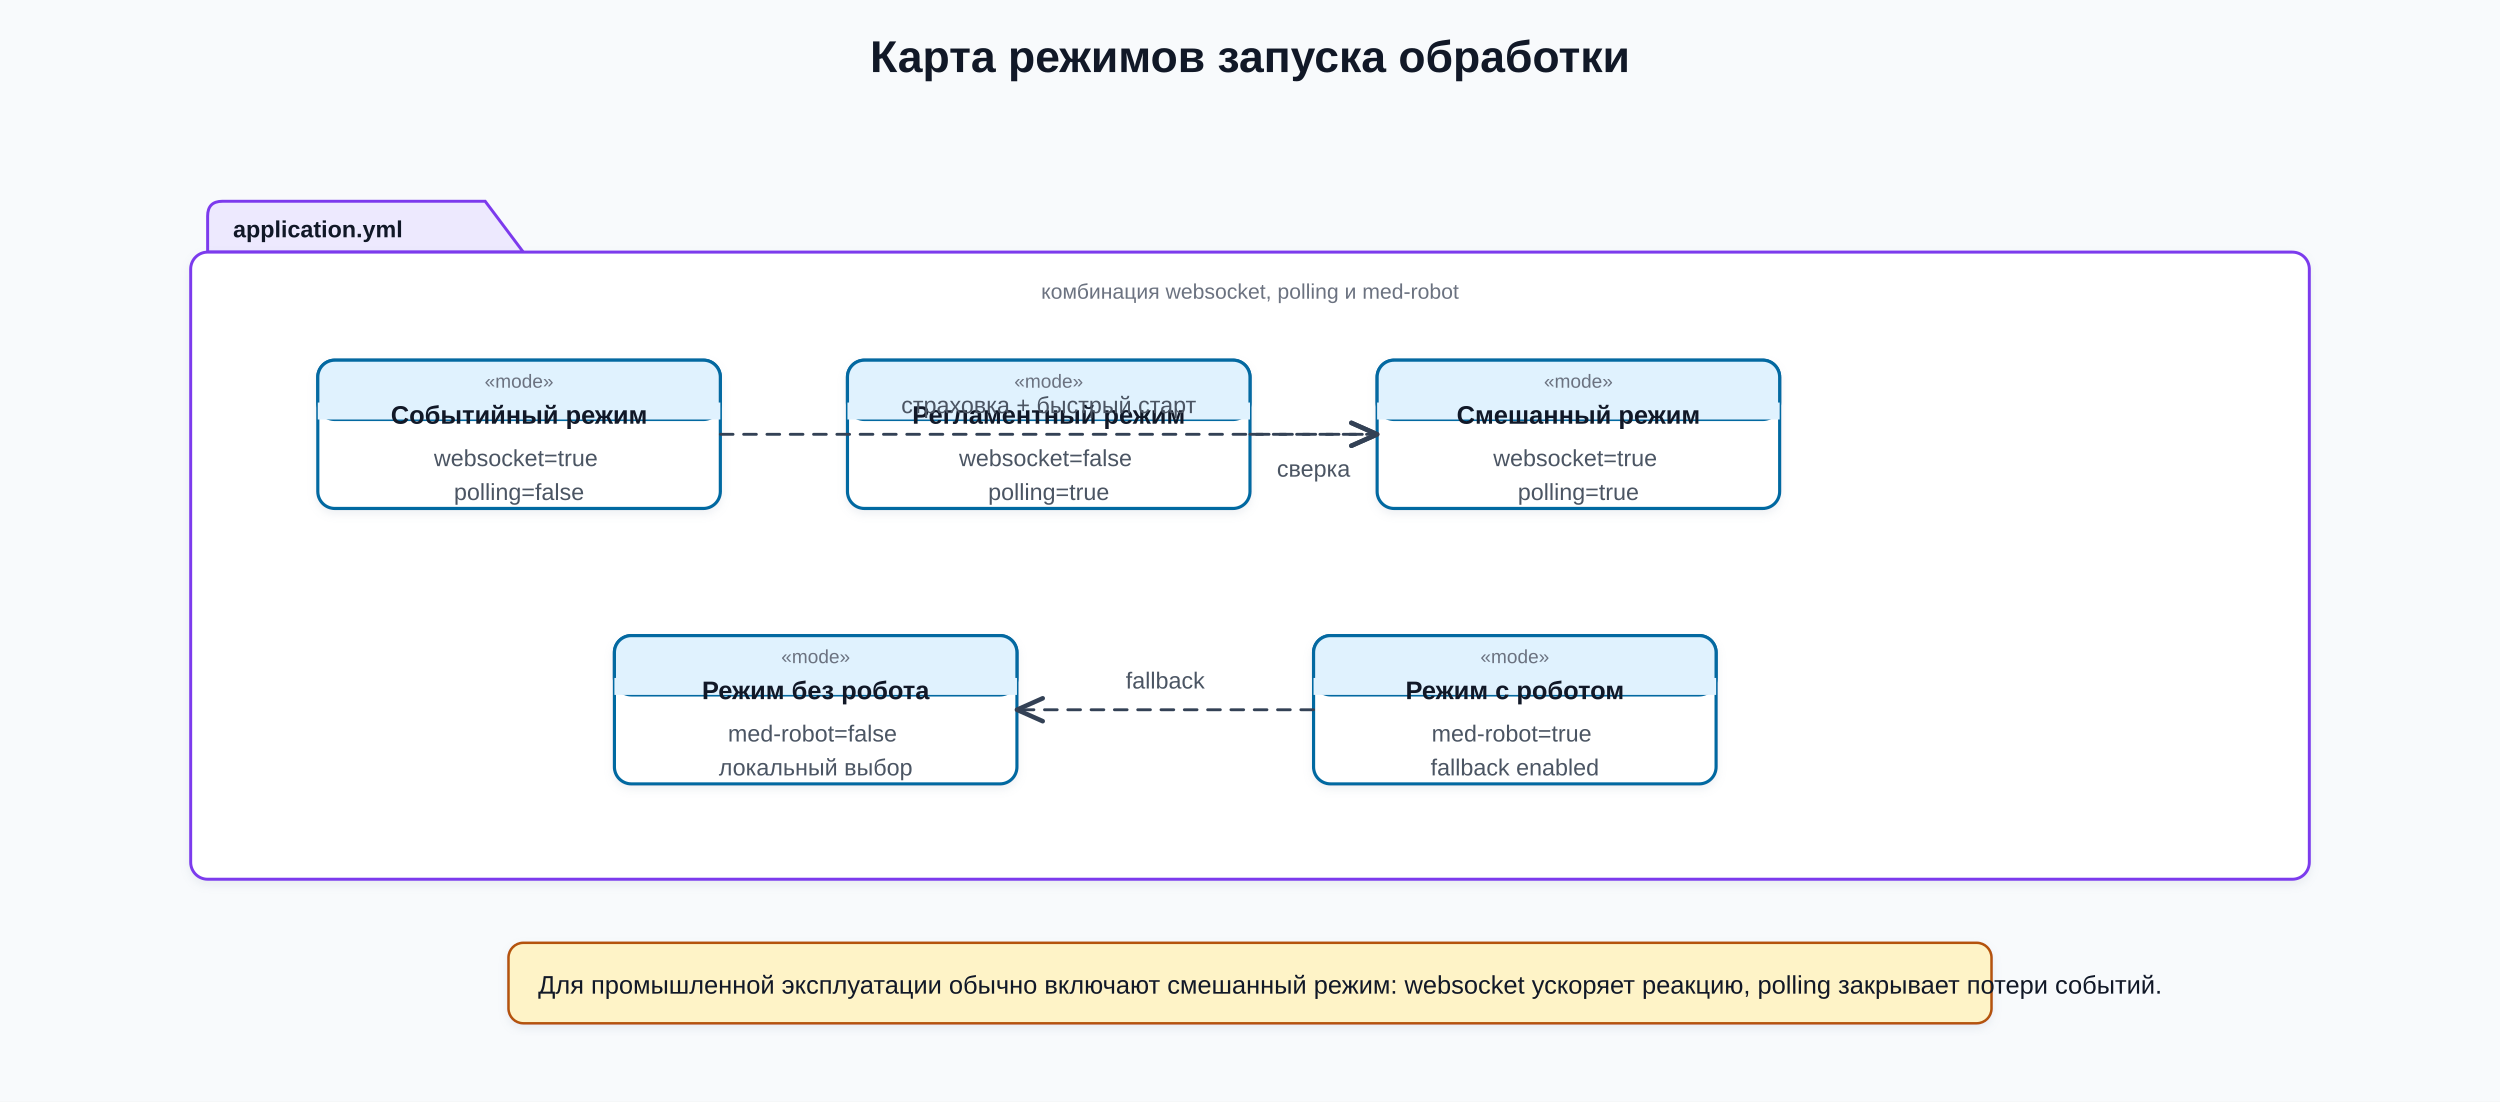
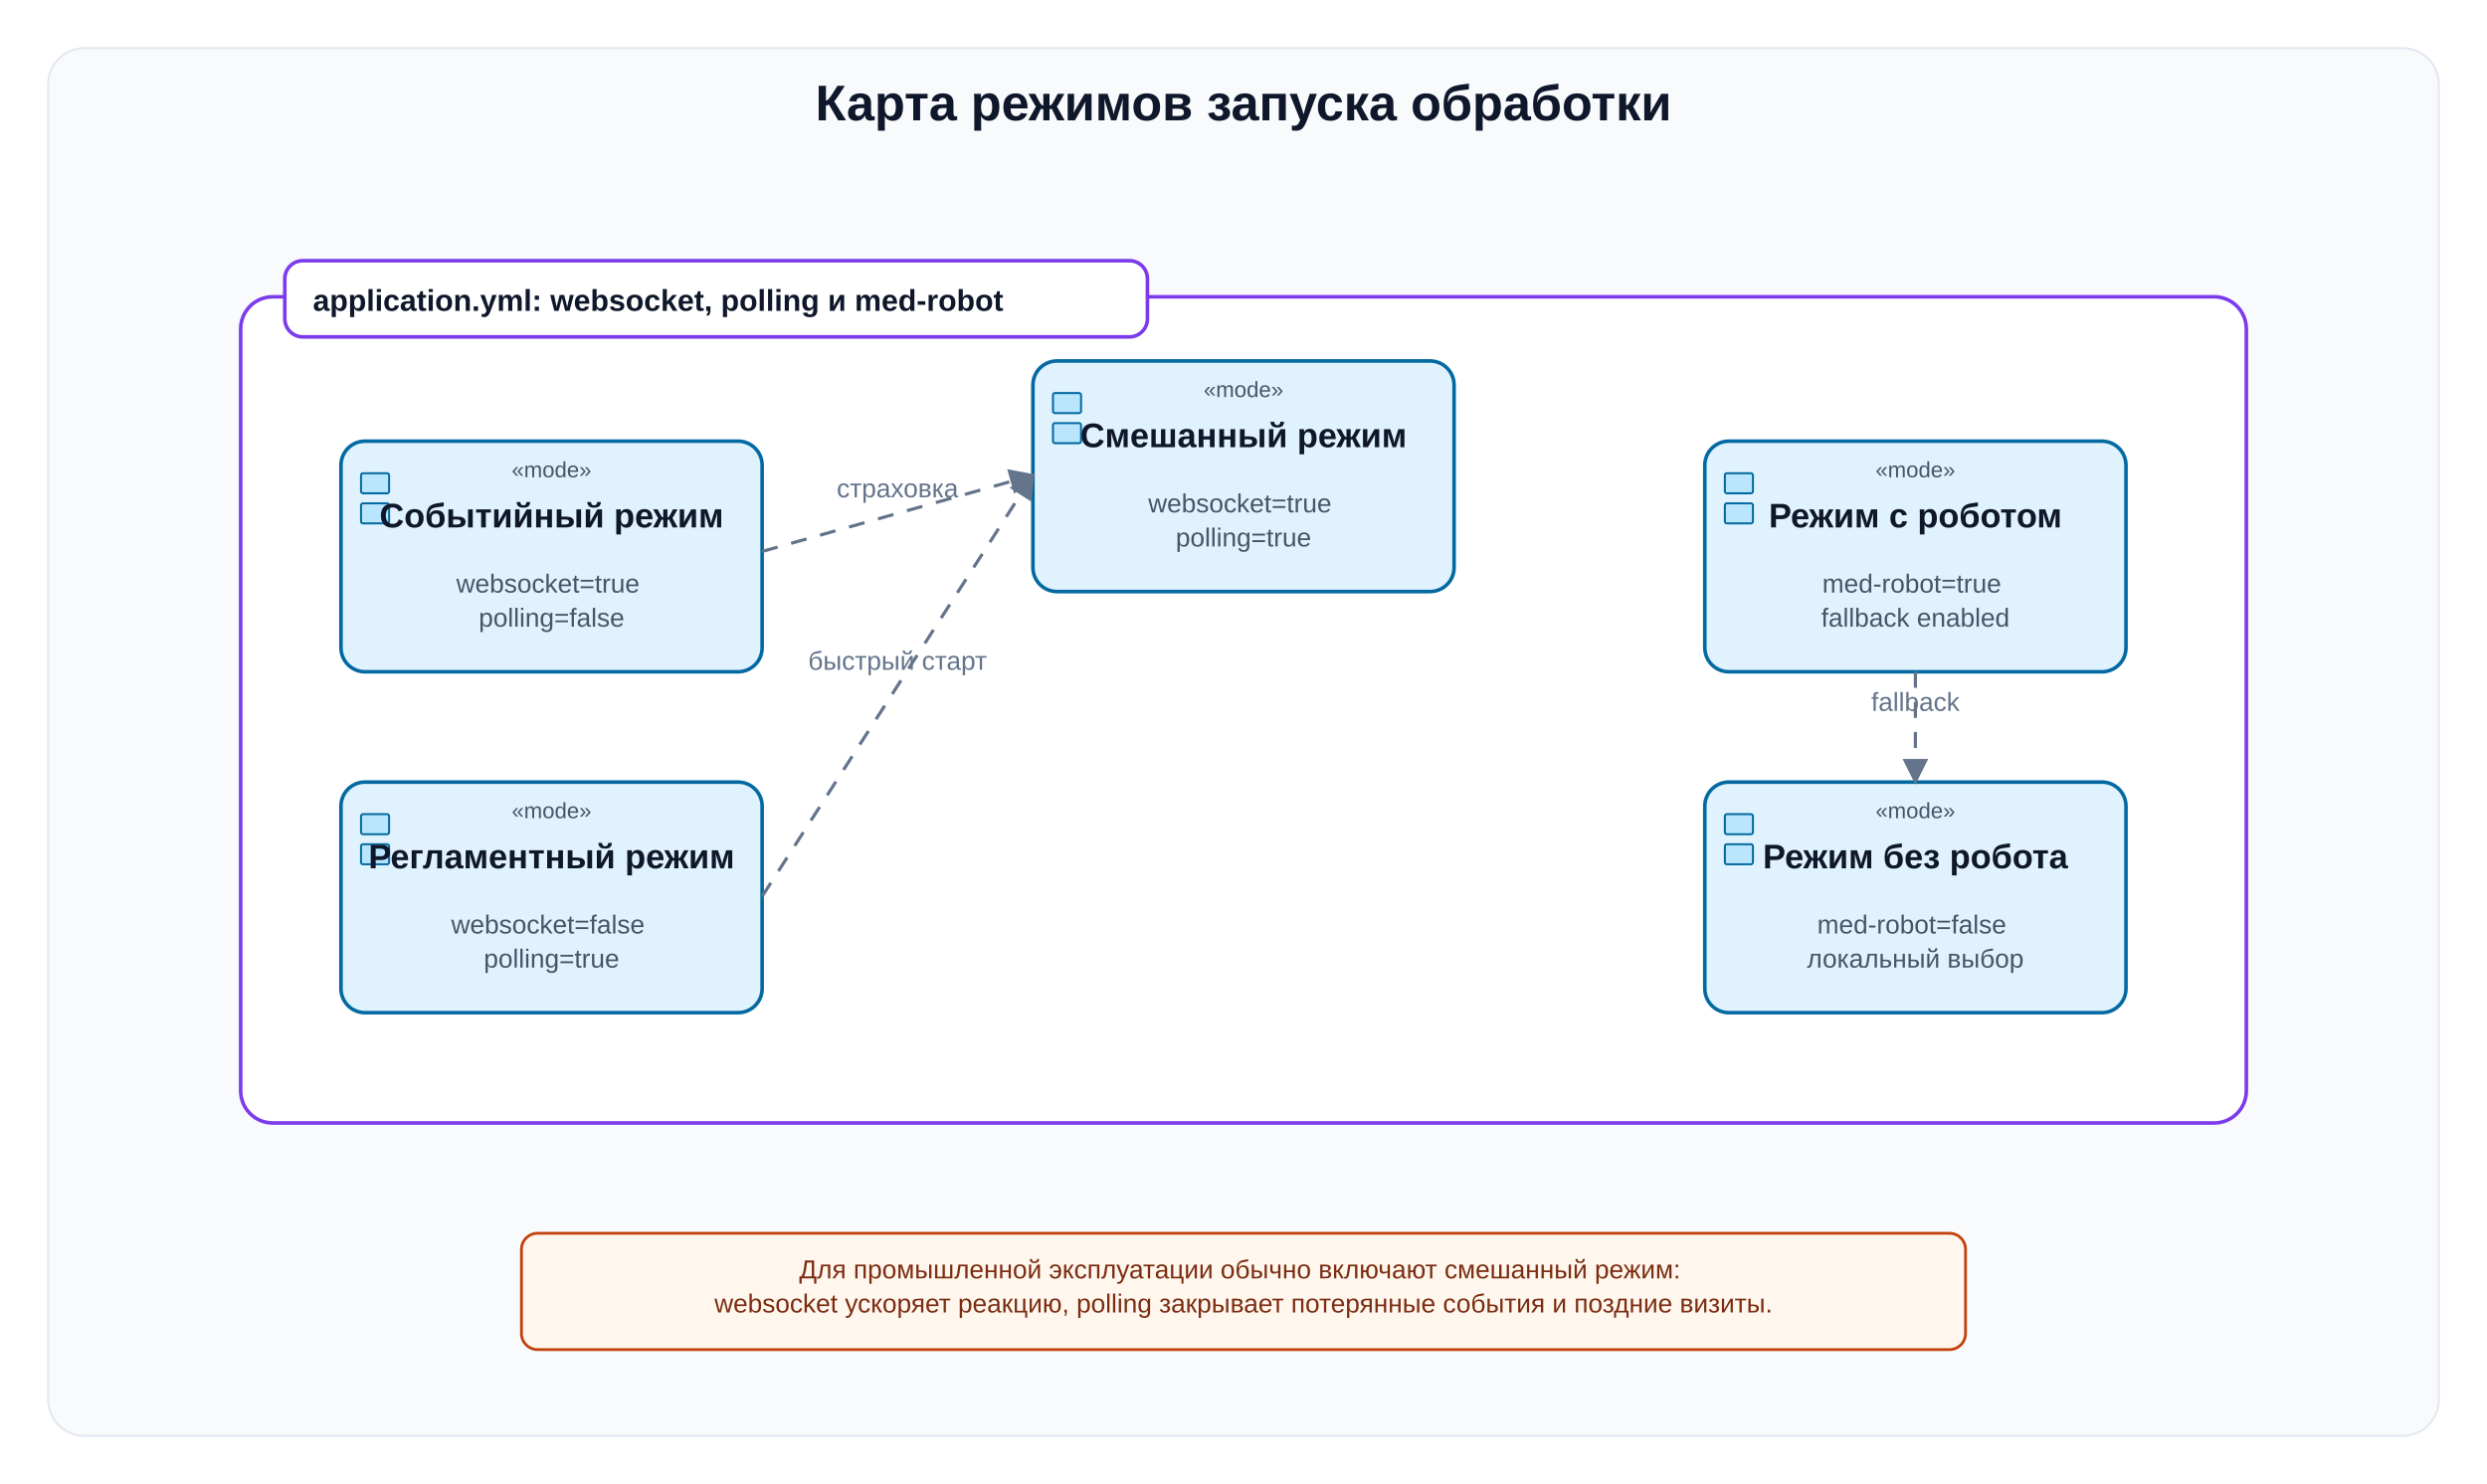
- <svg xmlns="http://www.w3.org/2000/svg" width="1180" height="520" viewBox="0 0 1180 520">
+ <svg xmlns="http://www.w3.org/2000/svg" width="1240" height="740" viewBox="0 0 1240 740" role="img" aria-label="Карта режимов запуска обработки">
  <defs>
-     <marker id="arrow" markerWidth="12" markerHeight="10" refX="10" refY="5" orient="auto" markerUnits="strokeWidth">
-       <path d="M 1 1 L 10 5 L 1 9" fill="none" stroke="#334155" stroke-width="1.6" stroke-linecap="round" stroke-linejoin="round" />
+     <marker id="arrow" viewBox="0 0 10 10" refX="9" refY="5" markerWidth="8" markerHeight="8" orient="auto-start-reverse">
+       <path d="M 0 0 L 10 5 L 0 10 z" fill="#334155" />
    </marker>
-     <marker id="triangle" markerWidth="14" markerHeight="12" refX="12" refY="6" orient="auto" markerUnits="strokeWidth">
-       <path d="M 1 6 L 12 1 L 12 11 Z" fill="#F8FAFC" stroke="#334155" stroke-width="1.5" />
+     <marker id="arrow-dashed" viewBox="0 0 10 10" refX="9" refY="5" markerWidth="8" markerHeight="8" orient="auto-start-reverse">
+       <path d="M 0 0 L 10 5 L 0 10 z" fill="#64748B" />
    </marker>
-     <marker id="green-dot" markerWidth="10" markerHeight="10" refX="5" refY="5" orient="auto">
-       <circle cx="5" cy="5" r="4" fill="#16A34A" />
-     </marker>
-     <filter id="card-shadow" x="-15%" y="-15%" width="130%" height="130%">
-       <feDropShadow dx="0" dy="2" stdDeviation="2" flood-color="#94A3B8" flood-opacity="0.16" />
-     </filter>
  </defs>
-   <rect x="0" y="0" width="1180" height="520" fill="#F8FAFC" />
-   <text x="590.0" y="34" text-anchor="middle" font-family="Segoe UI, Arial, sans-serif" font-size="21" font-weight="700" fill="#111827">Карта режимов запуска обработки</text>
-   <path d="M 98 119 L 98 102 Q 98 95 105 95 L 229 95 L 247 119 Z" fill="#EDE9FE" stroke="#7C3AED" stroke-width="1.4" />
-   <rect x="90" y="119" width="1000" height="296" rx="8" ry="8" fill="#FFFFFF" stroke="#7C3AED" stroke-width="1.4" filter="url(#card-shadow)" />
-   <text x="110" y="112" text-anchor="start" font-family="Segoe UI, Arial, sans-serif" font-size="11" font-weight="700" fill="#111827" style="">
-     <tspan x="110" dy="0">application.yml</tspan>
+   <rect x="0.0" y="0.0" width="1240.0" height="740.0" rx="0.0" fill="#FFFFFF" stroke="none" stroke-width="1" />
+   <rect x="24.0" y="24.0" width="1192.0" height="692.0" rx="18.0" fill="#F8FAFC" stroke="#E2E8F0" stroke-width="1" />
+   <text x="620.0" y="60.0" text-anchor="middle" font-family="Segoe UI, Arial, sans-serif" font-size="25" font-weight="700" fill="#0F172A">Карта режимов запуска обработки</text>
+   <rect x="120.0" y="148.0" width="1000.0" height="412.0" rx="16.0" fill="#FFFFFF" stroke="#7C3AED" stroke-width="1.8" />
+   <rect x="142.0" y="130.0" width="430.1" height="38.0" rx="9.0" fill="#FFFFFF" stroke="#7C3AED" stroke-width="1.8" />
+   <text x="156.0" y="155.0" text-anchor="start" font-family="Segoe UI, Arial, sans-serif" font-size="15" font-weight="700" fill="#0F172A">application.yml: websocket, polling и med-robot</text>
+   <rect x="170.0" y="220.0" width="210.0" height="115.0" rx="12.0" fill="#E0F2FE" stroke="#0369A1" stroke-width="1.8" />
+   <rect x="180.0" y="236.0" width="14.0" height="10.0" rx="1.0" fill="#BAE6FD" stroke="#0369A1" stroke-width="1" />
+   <rect x="180.0" y="251.0" width="14.0" height="10.0" rx="1.0" fill="#BAE6FD" stroke="#0369A1" stroke-width="1" />
+   <text x="275.0" y="238.0" text-anchor="middle" font-family="Segoe UI, Arial, sans-serif" font-size="11" font-weight="400" fill="#475569">«mode»</text>
+   <text x="275.0" y="263.0" text-anchor="middle" font-family="Segoe UI, Arial, sans-serif" font-size="17" font-weight="700" fill="#0F172A">
+     <tspan x="275.0" dy="0">Событийный режим</tspan>
  </text>
-   <text x="590.0" y="141" text-anchor="middle" font-family="Segoe UI, Arial, sans-serif" font-size="10" font-weight="400" fill="#6B7280" style="">
-     <tspan x="590.0" dy="0">комбинация websocket, polling и med-robot</tspan>
+   <text x="275.0" y="295.5" text-anchor="middle" font-family="Segoe UI, Arial, sans-serif" font-size="13" font-weight="400" fill="#475569">
+     <tspan x="275.0" dy="0">websocket=true</tspan>
+     <tspan x="275.0" dy="17">polling=false</tspan>
  </text>
-   <rect x="150" y="170" width="190" height="70" rx="8" ry="8" fill="#FFFFFF" stroke="#0369A1" stroke-width="1.5" filter="url(#card-shadow)" />
-   <rect x="150" y="170" width="190" height="28" rx="8" ry="8" fill="#E0F2FE" stroke="#0369A1" stroke-width="1.5" />
-   <rect x="150" y="190" width="190" height="8" fill="#E0F2FE" stroke="none" />
-   <text x="245.0" y="183" text-anchor="middle" font-family="Segoe UI, Arial, sans-serif" font-size="9" font-weight="400" fill="#6B7280" style="">
-     <tspan x="245.0" dy="0">«mode»</tspan>
+   <rect x="515.0" y="180.0" width="210.0" height="115.0" rx="12.0" fill="#E0F2FE" stroke="#0369A1" stroke-width="1.8" />
+   <rect x="525.0" y="196.0" width="14.0" height="10.0" rx="1.0" fill="#BAE6FD" stroke="#0369A1" stroke-width="1" />
+   <rect x="525.0" y="211.0" width="14.0" height="10.0" rx="1.0" fill="#BAE6FD" stroke="#0369A1" stroke-width="1" />
+   <text x="620.0" y="198.0" text-anchor="middle" font-family="Segoe UI, Arial, sans-serif" font-size="11" font-weight="400" fill="#475569">«mode»</text>
+   <text x="620.0" y="223.0" text-anchor="middle" font-family="Segoe UI, Arial, sans-serif" font-size="17" font-weight="700" fill="#0F172A">
+     <tspan x="620.0" dy="0">Смешанный режим</tspan>
  </text>
-   <text x="245.0" y="200" text-anchor="middle" font-family="Segoe UI, Arial, sans-serif" font-size="12" font-weight="700" fill="#111827" style="">
-     <tspan x="245.0" dy="0">Событийный режим</tspan>
+   <text x="620.0" y="255.5" text-anchor="middle" font-family="Segoe UI, Arial, sans-serif" font-size="13" font-weight="400" fill="#475569">
+     <tspan x="620.0" dy="0">websocket=true</tspan>
+     <tspan x="620.0" dy="17">polling=true</tspan>
  </text>
-   <text x="245.0" y="220" text-anchor="middle" font-family="Segoe UI, Arial, sans-serif" font-size="11" font-weight="400" fill="#4B5563" style="">
-     <tspan x="245.0" dy="0">websocket=true</tspan>
-     <tspan x="245.0" dy="16">polling=false</tspan>
+   <rect x="170.0" y="390.0" width="210.0" height="115.0" rx="12.0" fill="#E0F2FE" stroke="#0369A1" stroke-width="1.8" />
+   <rect x="180.0" y="406.0" width="14.0" height="10.0" rx="1.0" fill="#BAE6FD" stroke="#0369A1" stroke-width="1" />
+   <rect x="180.0" y="421.0" width="14.0" height="10.0" rx="1.0" fill="#BAE6FD" stroke="#0369A1" stroke-width="1" />
+   <text x="275.0" y="408.0" text-anchor="middle" font-family="Segoe UI, Arial, sans-serif" font-size="11" font-weight="400" fill="#475569">«mode»</text>
+   <text x="275.0" y="433.0" text-anchor="middle" font-family="Segoe UI, Arial, sans-serif" font-size="17" font-weight="700" fill="#0F172A">
+     <tspan x="275.0" dy="0">Регламентный режим</tspan>
  </text>
-   <rect x="400" y="170" width="190" height="70" rx="8" ry="8" fill="#FFFFFF" stroke="#0369A1" stroke-width="1.5" filter="url(#card-shadow)" />
-   <rect x="400" y="170" width="190" height="28" rx="8" ry="8" fill="#E0F2FE" stroke="#0369A1" stroke-width="1.5" />
-   <rect x="400" y="190" width="190" height="8" fill="#E0F2FE" stroke="none" />
-   <text x="495.0" y="183" text-anchor="middle" font-family="Segoe UI, Arial, sans-serif" font-size="9" font-weight="400" fill="#6B7280" style="">
-     <tspan x="495.0" dy="0">«mode»</tspan>
+   <text x="275.0" y="465.5" text-anchor="middle" font-family="Segoe UI, Arial, sans-serif" font-size="13" font-weight="400" fill="#475569">
+     <tspan x="275.0" dy="0">websocket=false</tspan>
+     <tspan x="275.0" dy="17">polling=true</tspan>
  </text>
-   <text x="495.0" y="200" text-anchor="middle" font-family="Segoe UI, Arial, sans-serif" font-size="12" font-weight="700" fill="#111827" style="">
-     <tspan x="495.0" dy="0">Регламентный режим</tspan>
+   <rect x="850.0" y="220.0" width="210.0" height="115.0" rx="12.0" fill="#E0F2FE" stroke="#0369A1" stroke-width="1.8" />
+   <rect x="860.0" y="236.0" width="14.0" height="10.0" rx="1.0" fill="#BAE6FD" stroke="#0369A1" stroke-width="1" />
+   <rect x="860.0" y="251.0" width="14.0" height="10.0" rx="1.0" fill="#BAE6FD" stroke="#0369A1" stroke-width="1" />
+   <text x="955.0" y="238.0" text-anchor="middle" font-family="Segoe UI, Arial, sans-serif" font-size="11" font-weight="400" fill="#475569">«mode»</text>
+   <text x="955.0" y="263.0" text-anchor="middle" font-family="Segoe UI, Arial, sans-serif" font-size="17" font-weight="700" fill="#0F172A">
+     <tspan x="955.0" dy="0">Режим с роботом</tspan>
  </text>
-   <text x="495.0" y="220" text-anchor="middle" font-family="Segoe UI, Arial, sans-serif" font-size="11" font-weight="400" fill="#4B5563" style="">
-     <tspan x="495.0" dy="0">websocket=false</tspan>
-     <tspan x="495.0" dy="16">polling=true</tspan>
+   <text x="955.0" y="295.5" text-anchor="middle" font-family="Segoe UI, Arial, sans-serif" font-size="13" font-weight="400" fill="#475569">
+     <tspan x="955.0" dy="0">med-robot=true</tspan>
+     <tspan x="955.0" dy="17">fallback enabled</tspan>
  </text>
-   <rect x="650" y="170" width="190" height="70" rx="8" ry="8" fill="#FFFFFF" stroke="#0369A1" stroke-width="1.5" filter="url(#card-shadow)" />
-   <rect x="650" y="170" width="190" height="28" rx="8" ry="8" fill="#E0F2FE" stroke="#0369A1" stroke-width="1.5" />
-   <rect x="650" y="190" width="190" height="8" fill="#E0F2FE" stroke="none" />
-   <text x="745.0" y="183" text-anchor="middle" font-family="Segoe UI, Arial, sans-serif" font-size="9" font-weight="400" fill="#6B7280" style="">
-     <tspan x="745.0" dy="0">«mode»</tspan>
+   <rect x="850.0" y="390.0" width="210.0" height="115.0" rx="12.0" fill="#E0F2FE" stroke="#0369A1" stroke-width="1.8" />
+   <rect x="860.0" y="406.0" width="14.0" height="10.0" rx="1.0" fill="#BAE6FD" stroke="#0369A1" stroke-width="1" />
+   <rect x="860.0" y="421.0" width="14.0" height="10.0" rx="1.0" fill="#BAE6FD" stroke="#0369A1" stroke-width="1" />
+   <text x="955.0" y="408.0" text-anchor="middle" font-family="Segoe UI, Arial, sans-serif" font-size="11" font-weight="400" fill="#475569">«mode»</text>
+   <text x="955.0" y="433.0" text-anchor="middle" font-family="Segoe UI, Arial, sans-serif" font-size="17" font-weight="700" fill="#0F172A">
+     <tspan x="955.0" dy="0">Режим без робота</tspan>
  </text>
-   <text x="745.0" y="200" text-anchor="middle" font-family="Segoe UI, Arial, sans-serif" font-size="12" font-weight="700" fill="#111827" style="">
-     <tspan x="745.0" dy="0">Смешанный режим</tspan>
+   <text x="955.0" y="465.5" text-anchor="middle" font-family="Segoe UI, Arial, sans-serif" font-size="13" font-weight="400" fill="#475569">
+     <tspan x="955.0" dy="0">med-robot=false</tspan>
+     <tspan x="955.0" dy="17">локальный выбор</tspan>
  </text>
-   <text x="745.0" y="220" text-anchor="middle" font-family="Segoe UI, Arial, sans-serif" font-size="11" font-weight="400" fill="#4B5563" style="">
-     <tspan x="745.0" dy="0">websocket=true</tspan>
-     <tspan x="745.0" dy="16">polling=true</tspan>
-   </text>
-   <rect x="290" y="300" width="190" height="70" rx="8" ry="8" fill="#FFFFFF" stroke="#0369A1" stroke-width="1.5" filter="url(#card-shadow)" />
-   <rect x="290" y="300" width="190" height="28" rx="8" ry="8" fill="#E0F2FE" stroke="#0369A1" stroke-width="1.5" />
-   <rect x="290" y="320" width="190" height="8" fill="#E0F2FE" stroke="none" />
-   <text x="385.0" y="313" text-anchor="middle" font-family="Segoe UI, Arial, sans-serif" font-size="9" font-weight="400" fill="#6B7280" style="">
-     <tspan x="385.0" dy="0">«mode»</tspan>
-   </text>
-   <text x="385.0" y="330" text-anchor="middle" font-family="Segoe UI, Arial, sans-serif" font-size="12" font-weight="700" fill="#111827" style="">
-     <tspan x="385.0" dy="0">Режим без робота</tspan>
-   </text>
-   <text x="385.0" y="350" text-anchor="middle" font-family="Segoe UI, Arial, sans-serif" font-size="11" font-weight="400" fill="#4B5563" style="">
-     <tspan x="385.0" dy="0">med-robot=false</tspan>
-     <tspan x="385.0" dy="16">локальный выбор</tspan>
-   </text>
-   <rect x="620" y="300" width="190" height="70" rx="8" ry="8" fill="#FFFFFF" stroke="#0369A1" stroke-width="1.5" filter="url(#card-shadow)" />
-   <rect x="620" y="300" width="190" height="28" rx="8" ry="8" fill="#E0F2FE" stroke="#0369A1" stroke-width="1.5" />
-   <rect x="620" y="320" width="190" height="8" fill="#E0F2FE" stroke="none" />
-   <text x="715.0" y="313" text-anchor="middle" font-family="Segoe UI, Arial, sans-serif" font-size="9" font-weight="400" fill="#6B7280" style="">
-     <tspan x="715.0" dy="0">«mode»</tspan>
-   </text>
-   <text x="715.0" y="330" text-anchor="middle" font-family="Segoe UI, Arial, sans-serif" font-size="12" font-weight="700" fill="#111827" style="">
-     <tspan x="715.0" dy="0">Режим с роботом</tspan>
-   </text>
-   <text x="715.0" y="350" text-anchor="middle" font-family="Segoe UI, Arial, sans-serif" font-size="11" font-weight="400" fill="#4B5563" style="">
-     <tspan x="715.0" dy="0">med-robot=true</tspan>
-     <tspan x="715.0" dy="16">fallback enabled</tspan>
-   </text>
-   <line x1="340" y1="205" x2="650" y2="205" stroke="#334155" stroke-width="1.35" stroke-linecap="round" stroke-dasharray="6 5" marker-end="url(#arrow)" />
-   <text x="495" y="195" text-anchor="middle" font-family="Segoe UI, Arial, sans-serif" font-size="11" font-weight="400" fill="#4B5563" style="">
-     <tspan x="495" dy="0">страховка + быстрый старт</tspan>
-   </text>
-   <line x1="590" y1="205" x2="650" y2="205" stroke="#334155" stroke-width="1.35" stroke-linecap="round" stroke-dasharray="6 5" marker-end="url(#arrow)" />
-   <text x="620" y="225" text-anchor="middle" font-family="Segoe UI, Arial, sans-serif" font-size="11" font-weight="400" fill="#4B5563" style="">
-     <tspan x="620" dy="0">сверка</tspan>
-   </text>
-   <line x1="620" y1="335" x2="480" y2="335" stroke="#334155" stroke-width="1.35" stroke-linecap="round" stroke-dasharray="6 5" marker-end="url(#arrow)" />
-   <text x="550" y="325" text-anchor="middle" font-family="Segoe UI, Arial, sans-serif" font-size="11" font-weight="400" fill="#4B5563" style="">
-     <tspan x="550" dy="0">fallback</tspan>
-   </text>
-   <rect x="240" y="445" width="700" height="38" rx="7" ry="7" fill="#FEF3C7" stroke="#B45309" stroke-width="1.2" filter="url(#card-shadow)" />
-   <text x="254" y="469" text-anchor="start" font-family="Segoe UI, Arial, sans-serif" font-size="12" font-weight="400" fill="#111827" style="">
-     <tspan x="254" dy="0">Для промышленной эксплуатации обычно включают смешанный режим: websocket ускоряет реакцию, polling закрывает потери событий.</tspan>
+   <path d="M 380.0 275.0 L 515.0 237.0" fill="none" stroke="#64748B" stroke-width="1.6" stroke-dasharray="8 7" marker-end="url(#arrow-dashed)" />
+   <text x="447.5" y="248.0" text-anchor="middle" font-family="Segoe UI, Arial, sans-serif" font-size="13" font-weight="400" fill="#64748B">страховка</text>
+   <path d="M 380.0 447.0 L 515.0 237.0" fill="none" stroke="#64748B" stroke-width="1.6" stroke-dasharray="8 7" marker-end="url(#arrow-dashed)" />
+   <text x="447.5" y="334.0" text-anchor="middle" font-family="Segoe UI, Arial, sans-serif" font-size="13" font-weight="400" fill="#64748B">быстрый старт</text>
+   <path d="M 955.0 335.0 L 955.0 390.0" fill="none" stroke="#64748B" stroke-width="1.6" stroke-dasharray="8 7" marker-end="url(#arrow-dashed)" />
+   <text x="955.0" y="354.5" text-anchor="middle" font-family="Segoe UI, Arial, sans-serif" font-size="13" font-weight="400" fill="#64748B">fallback</text>
+   <rect x="260.0" y="615.0" width="720.0" height="58.0" rx="8.0" fill="#FFF7ED" stroke="#C2410C" stroke-width="1.4" />
+   <text x="620.0" y="637.5" text-anchor="middle" font-family="Segoe UI, Arial, sans-serif" font-size="13" font-weight="400" fill="#7C2D12">
+     <tspan x="620.0" dy="0">Для промышленной эксплуатации обычно включают смешанный режим:</tspan>
+     <tspan x="620.0" dy="17">websocket ускоряет реакцию, polling закрывает потерянные события и поздние визиты.</tspan>
  </text>
</svg>
